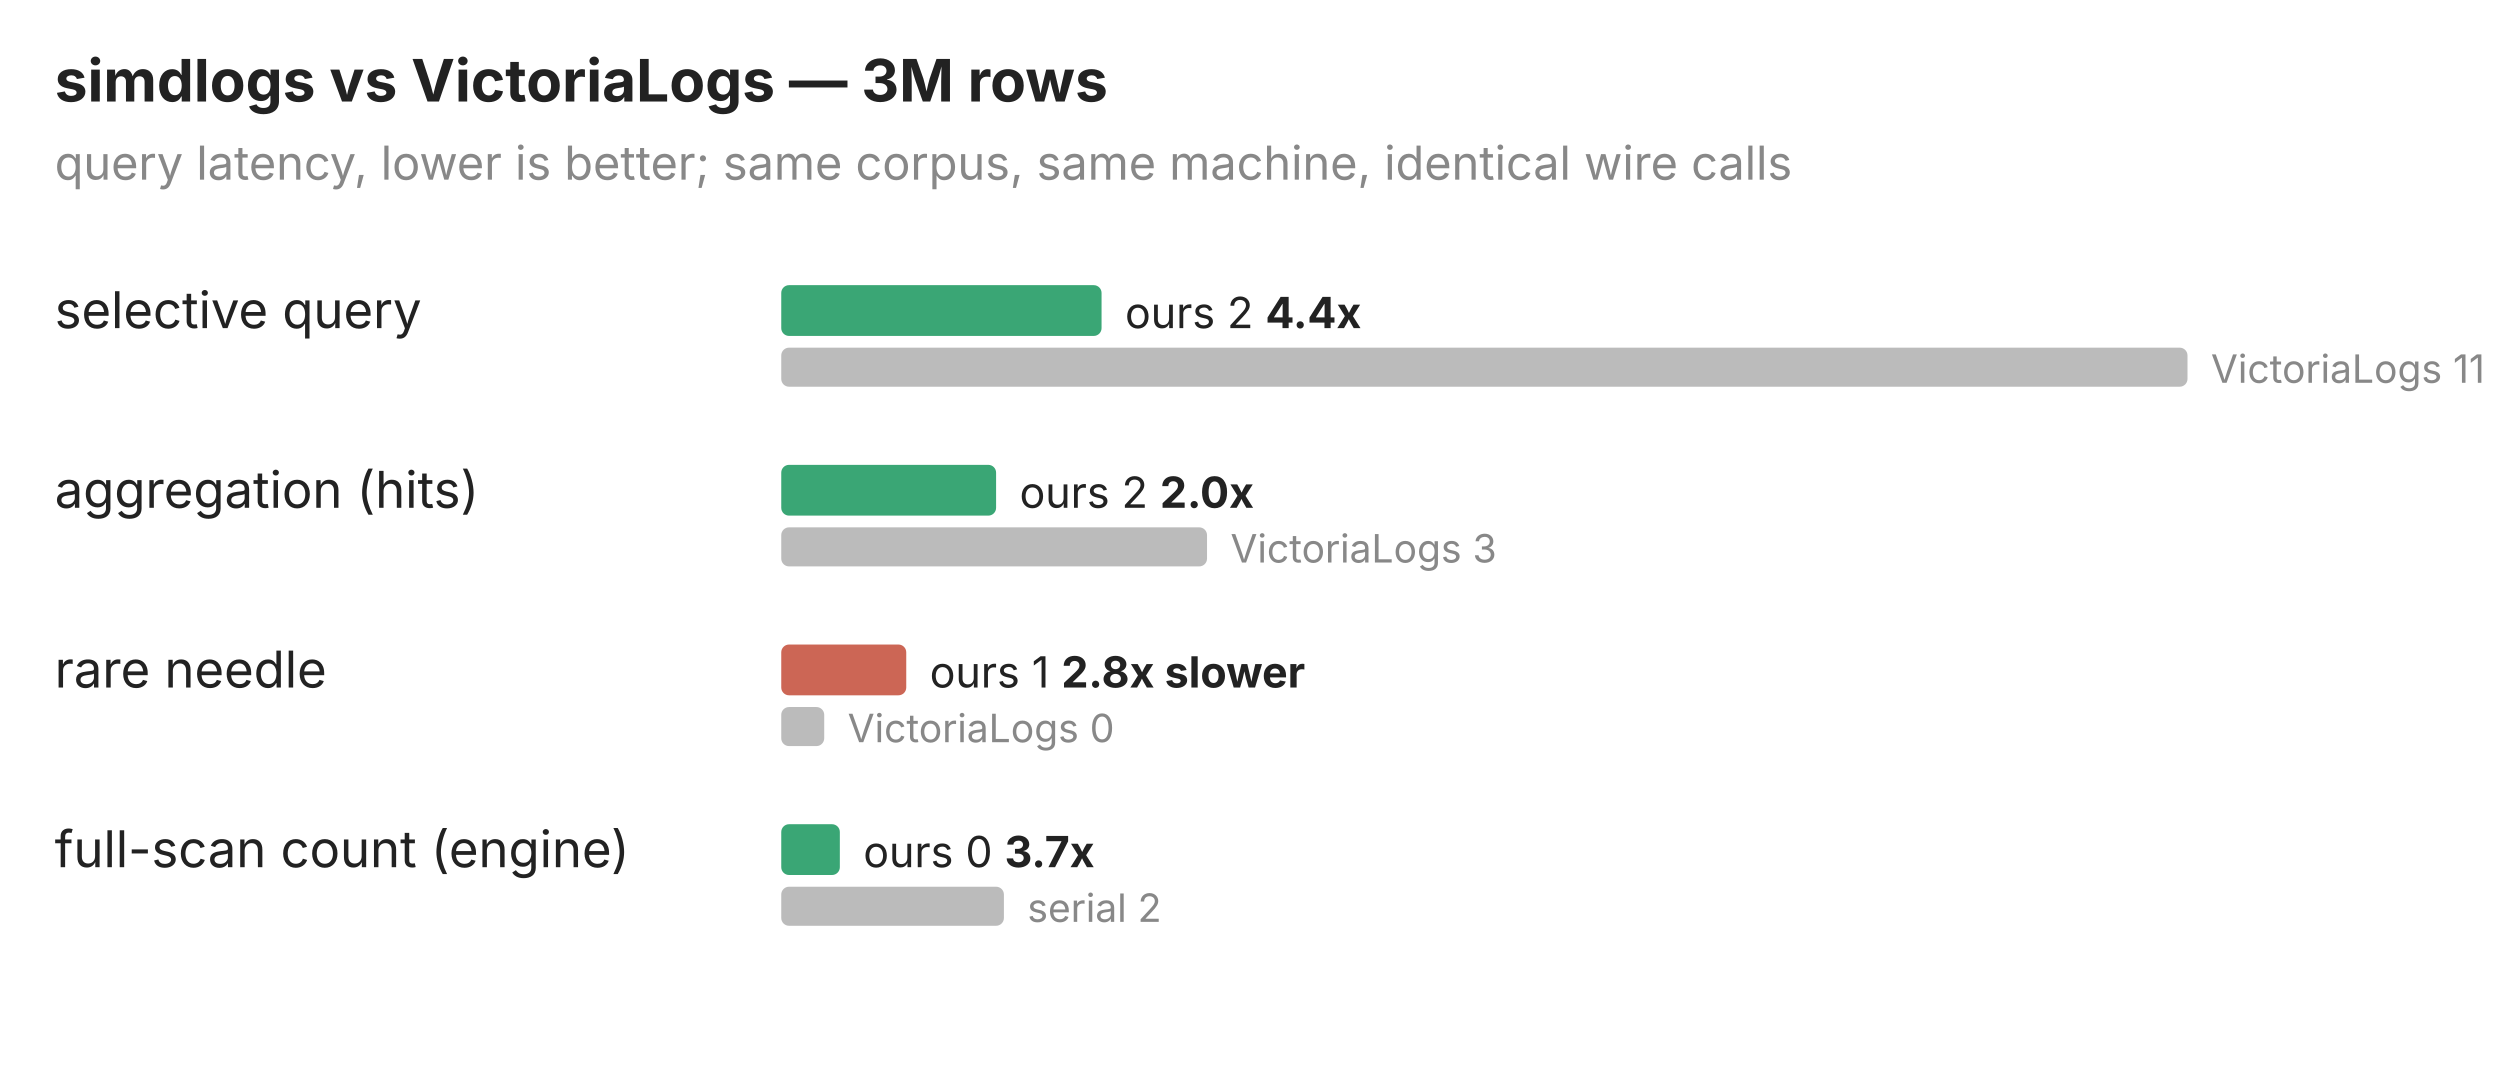
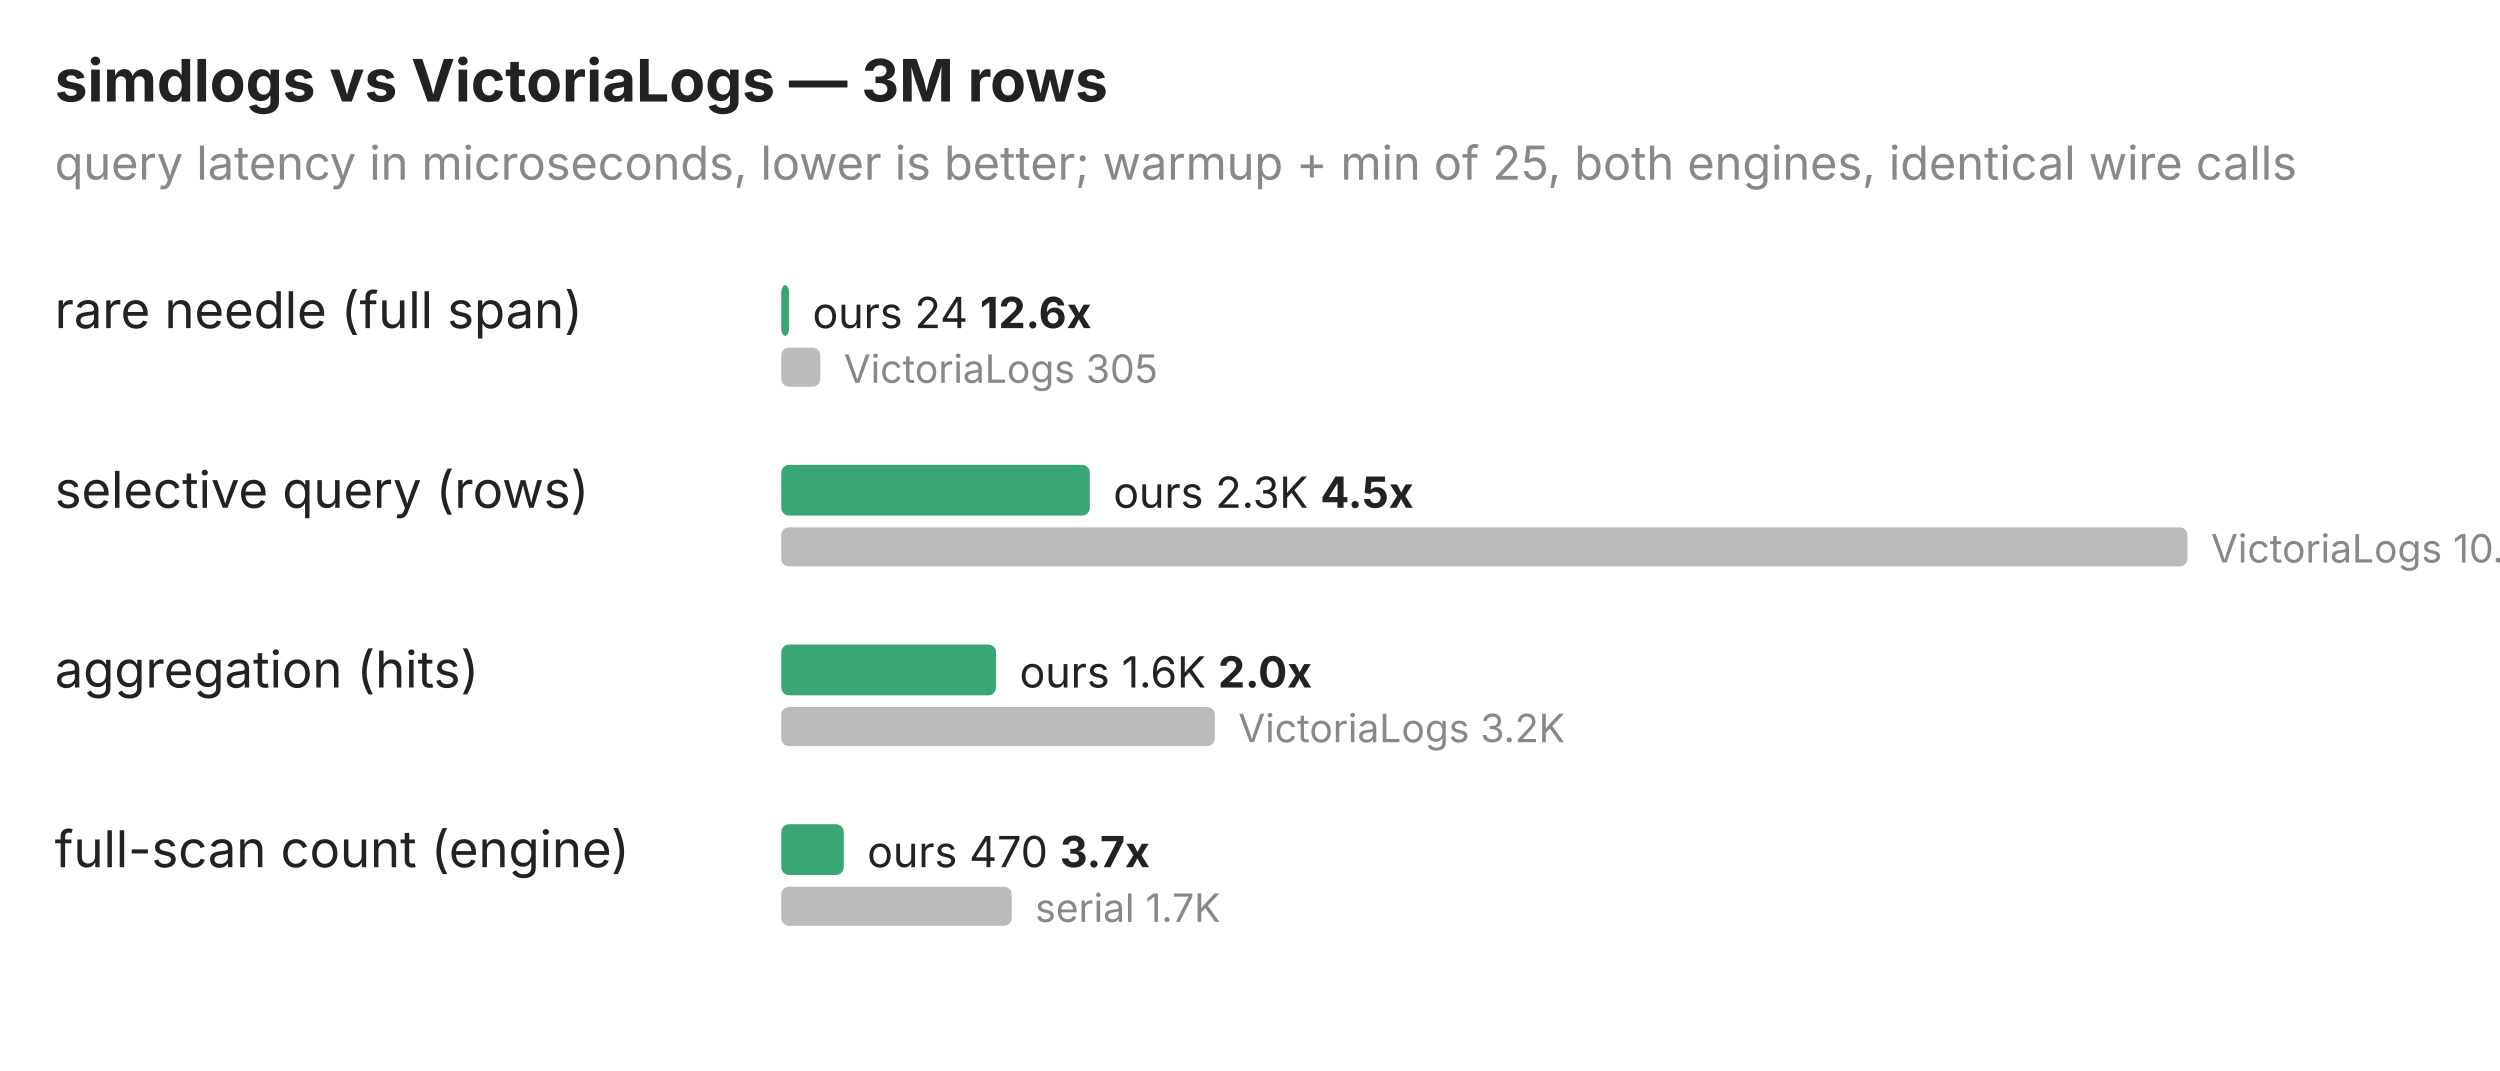
<svg xmlns="http://www.w3.org/2000/svg" width="640" height="274" font-family="system-ui,-apple-system,sans-serif" font-size="13">
  <style>text{fill:#222}.mut{fill:#888}@media(prefers-color-scheme:dark){text{fill:#e0e0e0}.mut{fill:#999}}</style>
  <text x="14" y="26" font-size="15" font-weight="700">simdlogs vs VictoriaLogs — 3M rows</text>
-   <text x="14" y="46" class="mut" font-size="12">query latency, lower is better; same corpus, same machine, identical wire calls</text>
-   <text x="14" y="84">selective query</text>
-   <rect x="200" y="73" width="82" height="13" rx="2" fill="#3aa675" />
-   <text x="288" y="84" font-size="11">ours 2  <tspan font-weight="700">4.4x</tspan>
+   <text x="14" y="46" class="mut" font-size="12">query latency in microseconds, lower is better; warmup + min of 25, both engines, identical wire calls</text>
+   <text x="14" y="84">rare needle (full span)</text>
+   <rect x="200" y="73" width="2" height="13" rx="2" fill="#3aa675" />
+   <text x="208" y="84" font-size="11">ours 24  <tspan font-weight="700">12.6x</tspan>
  </text>
-   <rect x="200" y="89" width="360" height="10" rx="2" fill="#bbb" />
-   <text x="566" y="98" class="mut" font-size="10">VictoriaLogs 11</text>
-   <text x="14" y="130">aggregation (hits)</text>
-   <rect x="200" y="119" width="55" height="13" rx="2" fill="#3aa675" />
-   <text x="261" y="130" font-size="11">ours 2  <tspan font-weight="700">2.0x</tspan>
+   <rect x="200" y="89" width="10" height="10" rx="2" fill="#bbb" />
+   <text x="216" y="98" class="mut" font-size="10">VictoriaLogs 305</text>
+   <text x="14" y="130">selective query (rows)</text>
+   <rect x="200" y="119" width="79" height="13" rx="2" fill="#3aa675" />
+   <text x="285" y="130" font-size="11">ours 2.3K  <tspan font-weight="700">4.5x</tspan>
  </text>
-   <rect x="200" y="135" width="109" height="10" rx="2" fill="#bbb" />
-   <text x="315" y="144" class="mut" font-size="10">VictoriaLogs 3</text>
-   <text x="14" y="176">rare needle</text>
-   <rect x="200" y="165" width="32" height="13" rx="2" fill="#c65" />
-   <text x="238" y="176" font-size="11">ours 1  <tspan font-weight="700">2.8x slower</tspan>
+   <rect x="200" y="135" width="360" height="10" rx="2" fill="#bbb" />
+   <text x="566" y="144" class="mut" font-size="10">VictoriaLogs 10.5K</text>
+   <text x="14" y="176">aggregation (hits)</text>
+   <rect x="200" y="165" width="55" height="13" rx="2" fill="#3aa675" />
+   <text x="261" y="176" font-size="11">ours 1.6K  <tspan font-weight="700">2.0x</tspan>
  </text>
-   <rect x="200" y="181" width="11" height="10" rx="2" fill="#bbb" />
-   <text x="217" y="190" class="mut" font-size="10">VictoriaLogs 0</text>
+   <rect x="200" y="181" width="111" height="10" rx="2" fill="#bbb" />
+   <text x="317" y="190" class="mut" font-size="10">VictoriaLogs 3.2K</text>
  <text x="14" y="222">full-scan count (engine)</text>
-   <rect x="200" y="211" width="15" height="13" rx="2" fill="#3aa675" />
-   <text x="221" y="222" font-size="11">ours 0  <tspan font-weight="700">3.7x</tspan>
+   <rect x="200" y="211" width="16" height="13" rx="2" fill="#3aa675" />
+   <text x="222" y="222" font-size="11">ours 470  <tspan font-weight="700">3.7x</tspan>
  </text>
-   <rect x="200" y="227" width="57" height="10" rx="2" fill="#bbb" />
-   <text x="263" y="236" class="mut" font-size="10">serial 2</text>
+   <rect x="200" y="227" width="59" height="10" rx="2" fill="#bbb" />
+   <text x="265" y="236" class="mut" font-size="10">serial 1.7K</text>
</svg>
